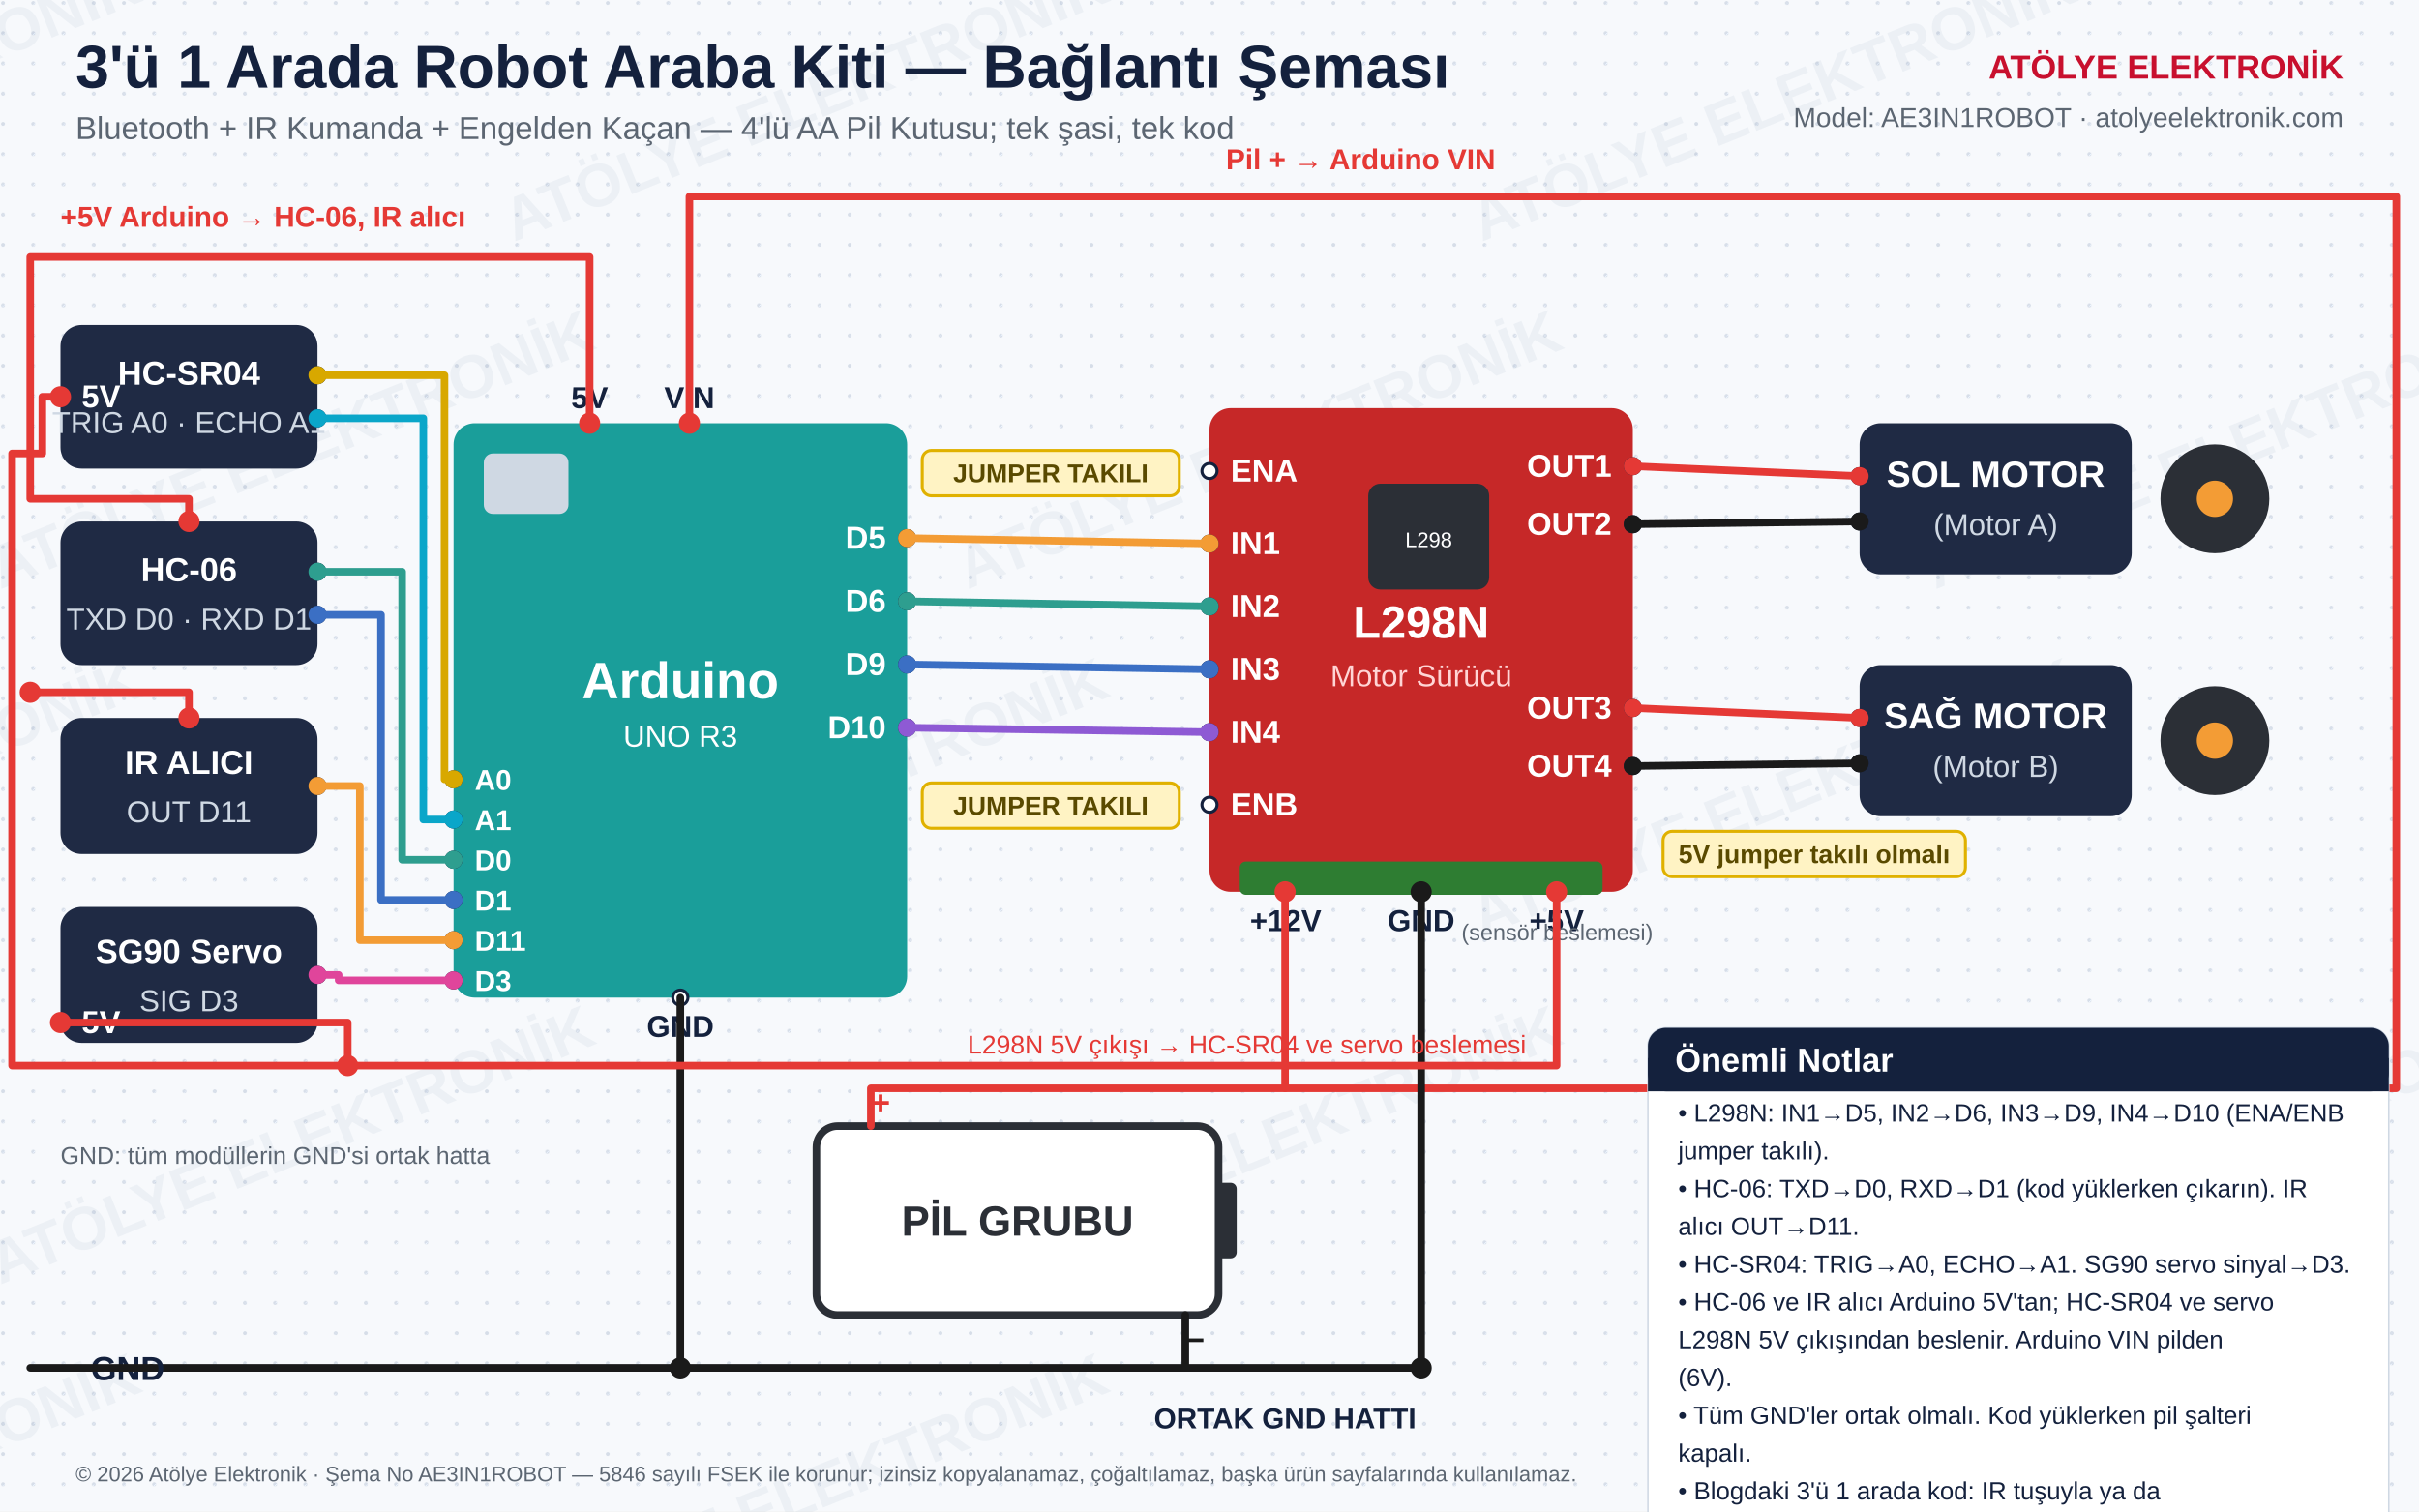
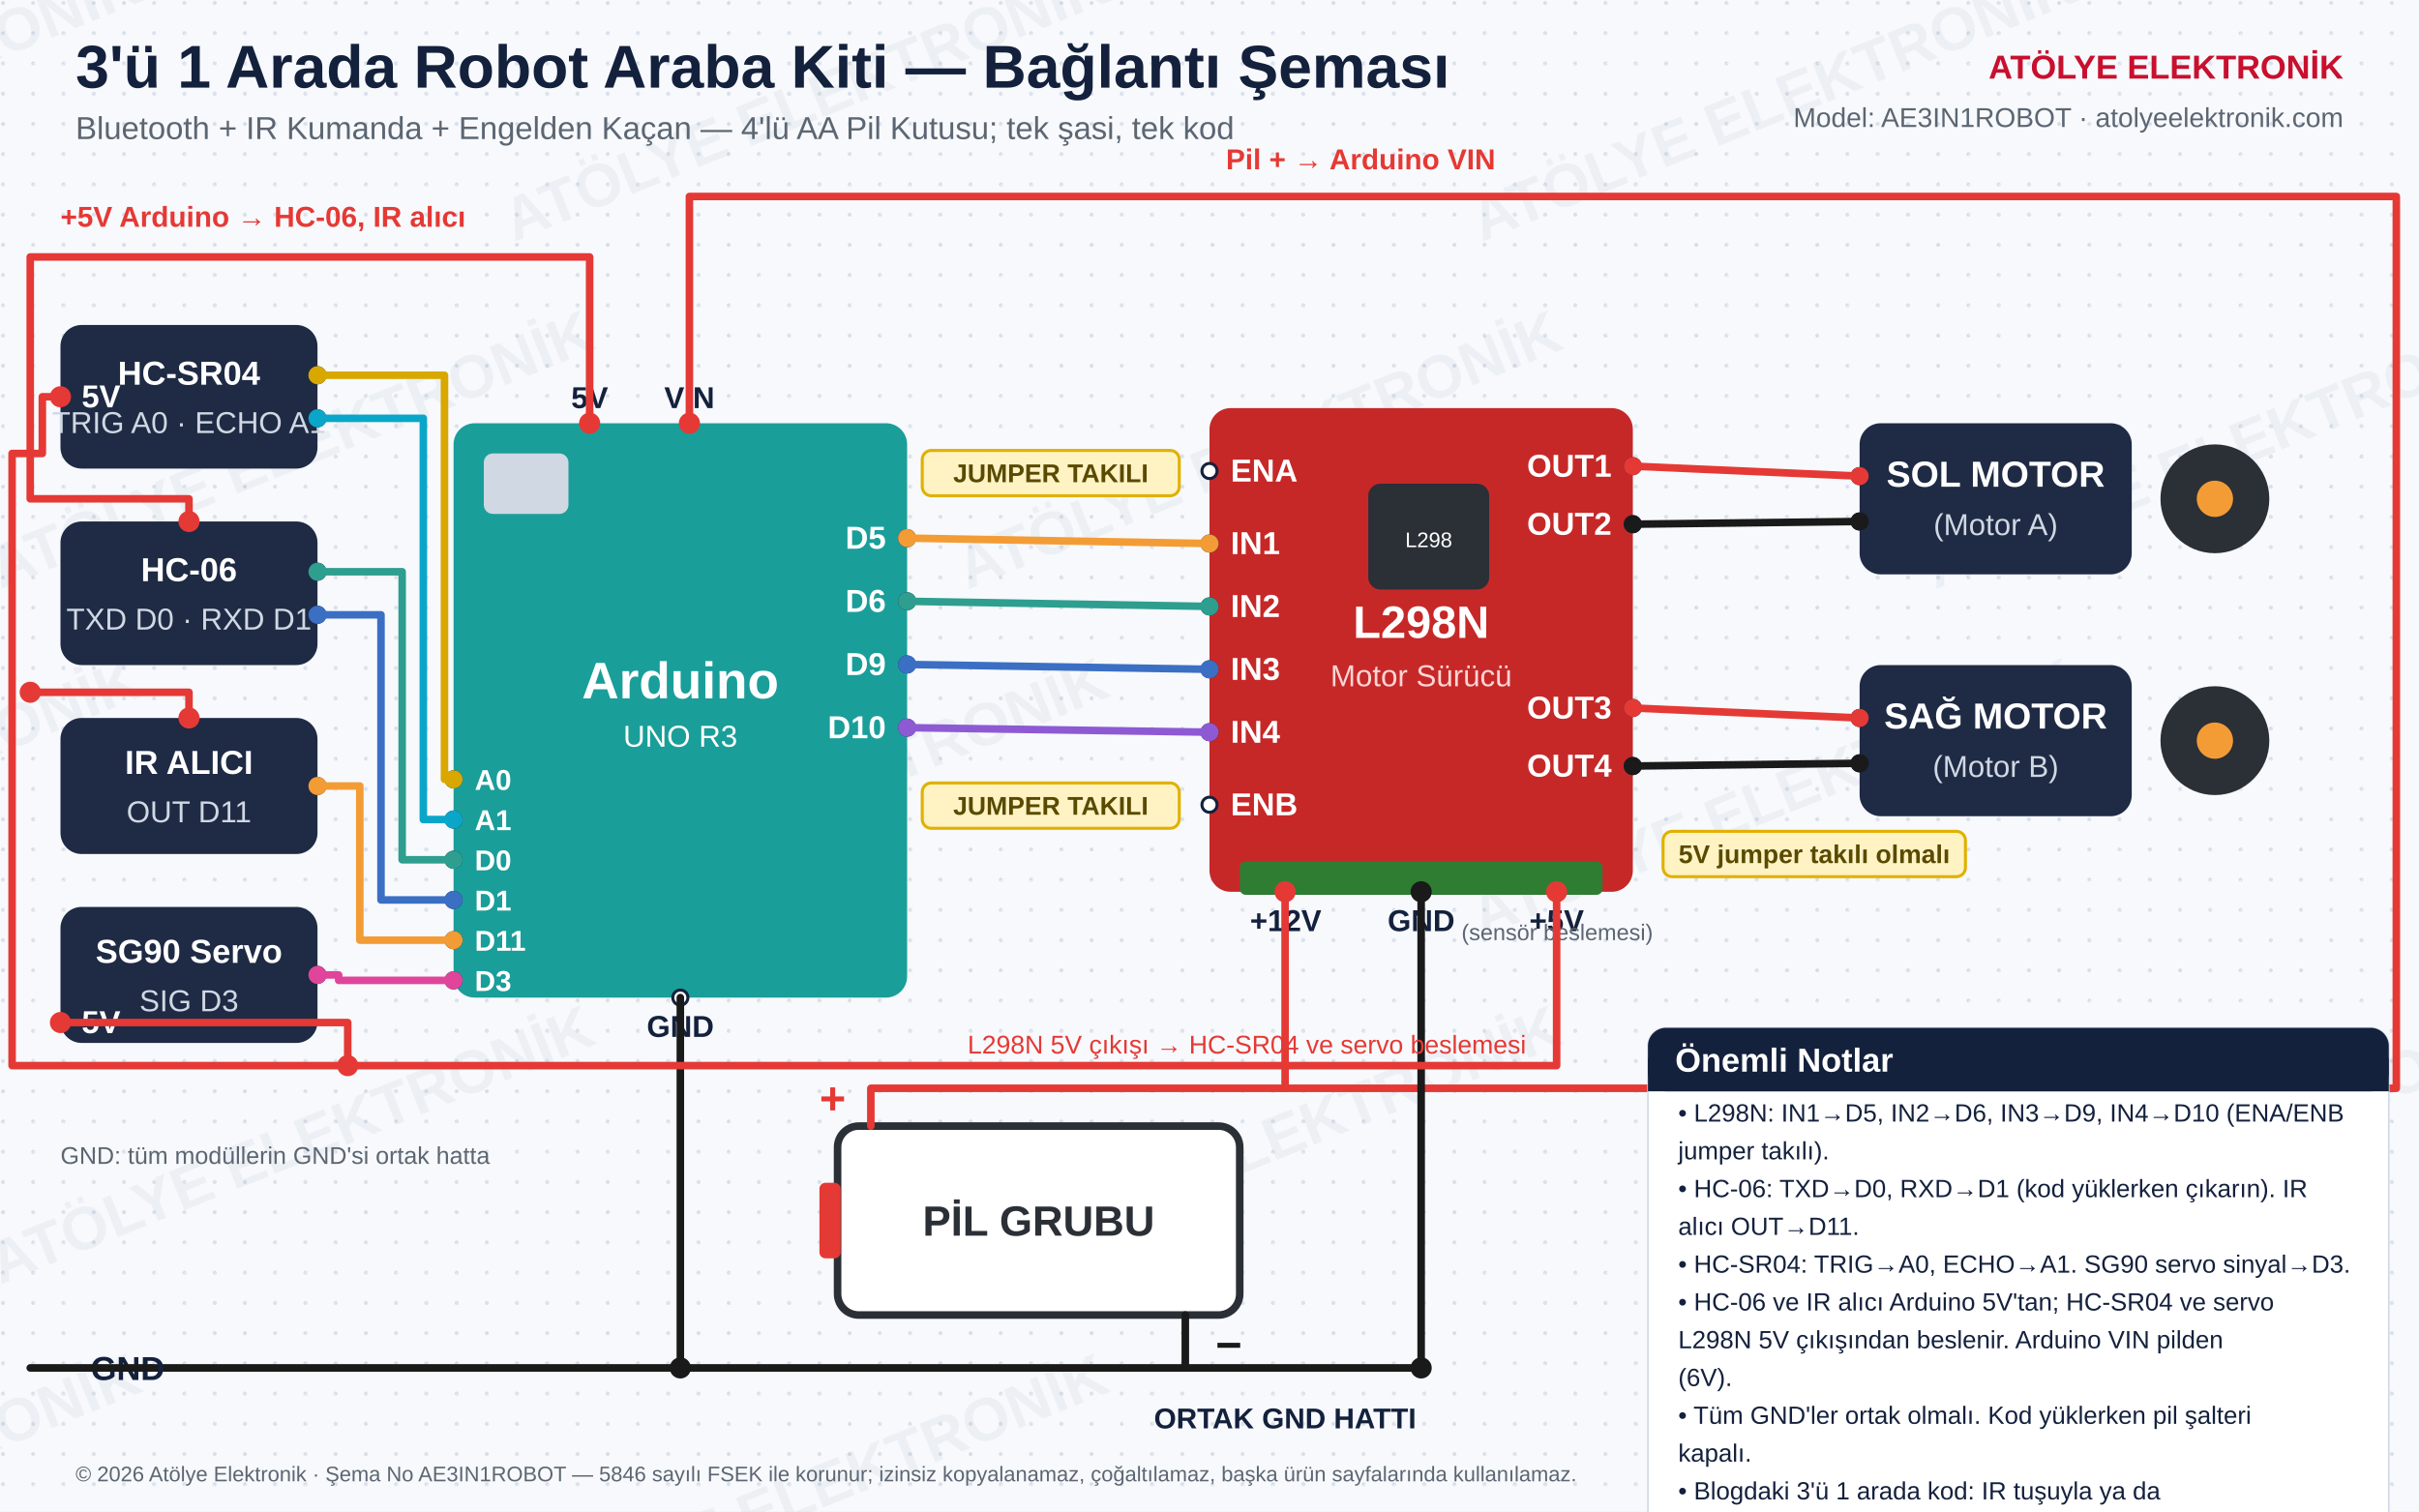
<svg xmlns="http://www.w3.org/2000/svg" width="1600" height="1000" viewBox="0 0 1600 1000" font-family="Segoe UI, Arial, sans-serif">
  <defs>
    <pattern id="dots" width="20" height="20" patternUnits="userSpaceOnUse">
      <circle cx="2" cy="2" r="1.3" fill="#d6dde8" />
    </pattern>
  </defs>
  <rect width="1600" height="1000" fill="#f7f9fc" />
  <rect width="1600" height="1000" fill="url(#dots)" />
  <g opacity="0.045" font-weight="800" font-size="40" fill="#003360">
    <text x="-300" y="160" transform="rotate(-22 -300 160)">ATÖLYE ELEKTRONİK</text>
    <text x="340" y="160" transform="rotate(-22 340 160)">ATÖLYE ELEKTRONİK</text>
    <text x="980" y="160" transform="rotate(-22 980 160)">ATÖLYE ELEKTRONİK</text>
    <text x="1620" y="160" transform="rotate(-22 1620 160)">ATÖLYE ELEKTRONİK</text>
    <text x="0" y="390" transform="rotate(-22 0 390)">ATÖLYE ELEKTRONİK</text>
    <text x="640" y="390" transform="rotate(-22 640 390)">ATÖLYE ELEKTRONİK</text>
    <text x="1280" y="390" transform="rotate(-22 1280 390)">ATÖLYE ELEKTRONİK</text>
    <text x="-300" y="620" transform="rotate(-22 -300 620)">ATÖLYE ELEKTRONİK</text>
    <text x="340" y="620" transform="rotate(-22 340 620)">ATÖLYE ELEKTRONİK</text>
    <text x="980" y="620" transform="rotate(-22 980 620)">ATÖLYE ELEKTRONİK</text>
    <text x="1620" y="620" transform="rotate(-22 1620 620)">ATÖLYE ELEKTRONİK</text>
    <text x="0" y="850" transform="rotate(-22 0 850)">ATÖLYE ELEKTRONİK</text>
    <text x="640" y="850" transform="rotate(-22 640 850)">ATÖLYE ELEKTRONİK</text>
    <text x="1280" y="850" transform="rotate(-22 1280 850)">ATÖLYE ELEKTRONİK</text>
    <text x="-300" y="1080" transform="rotate(-22 -300 1080)">ATÖLYE ELEKTRONİK</text>
    <text x="340" y="1080" transform="rotate(-22 340 1080)">ATÖLYE ELEKTRONİK</text>
    <text x="980" y="1080" transform="rotate(-22 980 1080)">ATÖLYE ELEKTRONİK</text>
    <text x="1620" y="1080" transform="rotate(-22 1620 1080)">ATÖLYE ELEKTRONİK</text>
  </g>
  <text x="50" y="58" font-size="40" font-weight="800" fill="#14213d">3'ü 1 Arada Robot Araba Kiti — Bağlantı Şeması</text>
  <text x="50" y="92" font-size="21" fill="#5c6672">Bluetooth + IR Kumanda + Engelden Kaçan — 4'lü AA Pil Kutusu; tek şasi, tek kod</text>
  <text x="1550" y="52" text-anchor="end" font-size="22" font-weight="800" fill="#c8102e">ATÖLYE ELEKTRONİK</text>
  <text x="1550" y="84" text-anchor="end" font-size="18" fill="#5c6672">Model: AE3IN1ROBOT · atolyeelektronik.com</text>
  <rect x="300" y="280" width="300" height="380" rx="14" fill="#1a9e9a" />
  <text x="450.0" y="462.0" text-anchor="middle" font-size="34" font-weight="700" fill="#fff">Arduino</text>
  <text x="450.0" y="494.0" text-anchor="middle" font-size="20" fill="#ffffff">UNO R3</text>
  <text x="586" y="363.0" text-anchor="end" font-size="21" font-weight="700" fill="#fff">D5</text>
  <circle cx="600" cy="356.0" r="5" fill="#fff" stroke="#14213d" stroke-width="2" />
  <text x="586" y="404.8" text-anchor="end" font-size="21" font-weight="700" fill="#fff">D6</text>
  <circle cx="600" cy="397.8" r="5" fill="#fff" stroke="#14213d" stroke-width="2" />
  <text x="586" y="446.6" text-anchor="end" font-size="21" font-weight="700" fill="#fff">D9</text>
  <circle cx="600" cy="439.6" r="5" fill="#fff" stroke="#14213d" stroke-width="2" />
  <text x="586" y="488.4" text-anchor="end" font-size="21" font-weight="700" fill="#fff">D10</text>
  <circle cx="600" cy="481.4" r="5" fill="#fff" stroke="#14213d" stroke-width="2" />
  <text x="390.0" y="270" text-anchor="middle" font-size="20" font-weight="700" fill="#14213d">5V</text>
  <circle cx="390.0" cy="280" r="5" fill="#fff" stroke="#14213d" stroke-width="2" />
  <text x="456.0" y="270" text-anchor="middle" font-size="20" font-weight="700" fill="#14213d">VIN</text>
  <circle cx="456.0" cy="280" r="5" fill="#fff" stroke="#14213d" stroke-width="2" />
  <text x="450.0" y="686" text-anchor="middle" font-size="20" font-weight="700" fill="#14213d">GND</text>
  <circle cx="450.0" cy="660" r="5" fill="#fff" stroke="#14213d" stroke-width="2" />
  <rect x="320" y="300" width="56" height="40" rx="6" fill="#cfd8e3" />
  <rect x="800" y="270" width="280" height="320" rx="14" fill="#c62828" />
  <text x="940.0" y="422.0" text-anchor="middle" font-size="30" font-weight="700" fill="#fff">L298N</text>
  <text x="940.0" y="454.0" text-anchor="middle" font-size="20" fill="#ffd5d5">Motor Sürücü</text>
  <text x="814" y="318.6" font-size="21" font-weight="700" fill="#fff">ENA</text>
  <circle cx="800" cy="311.6" r="5" fill="#fff" stroke="#14213d" stroke-width="2" />
  <text x="814" y="366.6" font-size="21" font-weight="700" fill="#fff">IN1</text>
  <circle cx="800" cy="359.6" r="5" fill="#fff" stroke="#14213d" stroke-width="2" />
  <text x="814" y="408.2" font-size="21" font-weight="700" fill="#fff">IN2</text>
  <circle cx="800" cy="401.2" r="5" fill="#fff" stroke="#14213d" stroke-width="2" />
  <text x="814" y="449.8" font-size="21" font-weight="700" fill="#fff">IN3</text>
  <circle cx="800" cy="442.8" r="5" fill="#fff" stroke="#14213d" stroke-width="2" />
  <text x="814" y="491.4" font-size="21" font-weight="700" fill="#fff">IN4</text>
  <circle cx="800" cy="484.4" r="5" fill="#fff" stroke="#14213d" stroke-width="2" />
  <text x="814" y="539.4" font-size="21" font-weight="700" fill="#fff">ENB</text>
  <circle cx="800" cy="532.4" r="5" fill="#fff" stroke="#14213d" stroke-width="2" />
  <text x="1066" y="315.4" text-anchor="end" font-size="21" font-weight="700" fill="#fff">OUT1</text>
  <circle cx="1080" cy="308.4" r="5" fill="#fff" stroke="#14213d" stroke-width="2" />
  <text x="1066" y="353.8" text-anchor="end" font-size="21" font-weight="700" fill="#fff">OUT2</text>
  <circle cx="1080" cy="346.8" r="5" fill="#fff" stroke="#14213d" stroke-width="2" />
  <text x="1066" y="475.4" text-anchor="end" font-size="21" font-weight="700" fill="#fff">OUT3</text>
  <circle cx="1080" cy="468.4" r="5" fill="#fff" stroke="#14213d" stroke-width="2" />
  <text x="1066" y="513.8" text-anchor="end" font-size="21" font-weight="700" fill="#fff">OUT4</text>
  <circle cx="1080" cy="506.8" r="5" fill="#fff" stroke="#14213d" stroke-width="2" />
  <text x="850.4" y="616" text-anchor="middle" font-size="20" font-weight="700" fill="#14213d">+12V</text>
  <circle cx="850.4" cy="590" r="5" fill="#fff" stroke="#14213d" stroke-width="2" />
  <text x="940.0" y="616" text-anchor="middle" font-size="20" font-weight="700" fill="#14213d">GND</text>
  <circle cx="940.0" cy="590" r="5" fill="#fff" stroke="#14213d" stroke-width="2" />
  <text x="1029.6" y="616" text-anchor="middle" font-size="20" font-weight="700" fill="#14213d">+5V</text>
  <circle cx="1029.6" cy="590" r="5" fill="#fff" stroke="#14213d" stroke-width="2" />
  <rect x="905" y="320" width="80" height="70" rx="8" fill="#2b2f36" />
  <text x="945" y="362" text-anchor="middle" font-size="14" fill="#fff">L298</text>
  <rect x="820" y="570" width="240" height="22" rx="4" fill="#2e7d32" />
  <rect x="610" y="298" width="170" height="30" rx="6" fill="#fff3c4" stroke="#e0b100" stroke-width="2" />
  <text x="695.0" y="319" text-anchor="middle" font-size="17" font-weight="700" fill="#5a4a00">JUMPER TAKILI</text>
  <rect x="610" y="518" width="170" height="30" rx="6" fill="#fff3c4" stroke="#e0b100" stroke-width="2" />
  <text x="695.0" y="539" text-anchor="middle" font-size="17" font-weight="700" fill="#5a4a00">JUMPER TAKILI</text>
  <rect x="1100" y="550" width="200" height="30" rx="6" fill="#fff3c4" stroke="#e0b100" stroke-width="2" />
  <text x="1200.0" y="571" text-anchor="middle" font-size="17" font-weight="700" fill="#5a4a00">5V jumper takılı olmalı</text>
  <text x="1030" y="622" text-anchor="middle" font-size="15" font-weight="500" fill="#5c6672">(sensör beslemesi)</text>
  <rect x="1230" y="280" width="180" height="100" rx="14" fill="#1f2a44" />
  <text x="1320.0" y="322.0" text-anchor="middle" font-size="24" font-weight="700" fill="#fff">SOL MOTOR</text>
  <text x="1320.0" y="354.0" text-anchor="middle" font-size="20" fill="#cfd8e3">(Motor A)</text>
  <text x="1244" y="322.0" font-size="21" font-weight="700" fill="#fff" />
  <circle cx="1230" cy="315.0" r="5" fill="#fff" stroke="#14213d" stroke-width="2" />
  <text x="1244" y="352.0" font-size="21" font-weight="700" fill="#fff"> </text>
  <circle cx="1230" cy="345.0" r="5" fill="#fff" stroke="#14213d" stroke-width="2" />
  <circle cx="1465" cy="330" r="36" fill="#2b2f36" />
  <circle cx="1465" cy="330" r="12" fill="#f39c35" />
  <rect x="1230" y="440" width="180" height="100" rx="14" fill="#1f2a44" />
  <text x="1320.0" y="482.0" text-anchor="middle" font-size="24" font-weight="700" fill="#fff">SAĞ MOTOR</text>
  <text x="1320.0" y="514.0" text-anchor="middle" font-size="20" fill="#cfd8e3">(Motor B)</text>
  <text x="1244" y="482.0" font-size="21" font-weight="700" fill="#fff" />
  <circle cx="1230" cy="475.0" r="5" fill="#fff" stroke="#14213d" stroke-width="2" />
  <text x="1244" y="512.0" font-size="21" font-weight="700" fill="#fff"> </text>
  <circle cx="1230" cy="505.0" r="5" fill="#fff" stroke="#14213d" stroke-width="2" />
  <circle cx="1465" cy="490" r="36" fill="#2b2f36" />
  <circle cx="1465" cy="490" r="12" fill="#f39c35" />
-   <rect x="540" y="745" width="266" height="125" rx="14" fill="#fff" stroke="#2b2f36" stroke-width="5" />
-   <rect x="804" y="782.5" width="14" height="50.0" rx="4" fill="#2b2f36" />
-   <text x="673.0" y="817.5" text-anchor="middle" font-size="28" font-weight="800" fill="#2b2f36">PİL GRUBU</text>
-   <text x="576" y="737" font-size="22" font-weight="700" fill="#e53935">+</text>
-   <text x="784" y="894" font-size="22" font-weight="700" fill="#1a1a1a">−</text>
+   <rect x="554" y="745" width="266" height="125" rx="14" fill="#fff" stroke="#2b2f36" stroke-width="5" />
+   <rect x="542" y="782.5" width="14" height="50.0" rx="4" fill="#e53935" />
+   <text x="687.0" y="817.5" text-anchor="middle" font-size="28" font-weight="800" fill="#2b2f36">PİL GRUBU</text>
+   <text x="542" y="737" font-size="30" font-weight="800" fill="#e53935">+</text>
+   <text x="804" y="900" font-size="30" font-weight="800" fill="#1a1a1a">−</text>
  <path d="M 600 356.0 L 800 359.6" fill="none" stroke="#f39c35" stroke-width="5" stroke-linejoin="round" stroke-linecap="round" />
  <circle cx="600" cy="356.0" r="6" fill="#f39c35" />
  <circle cx="800" cy="359.6" r="6" fill="#f39c35" />
  <path d="M 600 397.8 L 800 401.2" fill="none" stroke="#2e9e8f" stroke-width="5" stroke-linejoin="round" stroke-linecap="round" />
  <circle cx="600" cy="397.8" r="6" fill="#2e9e8f" />
  <circle cx="800" cy="401.2" r="6" fill="#2e9e8f" />
  <path d="M 600 439.6 L 800 442.8" fill="none" stroke="#3b6fc4" stroke-width="5" stroke-linejoin="round" stroke-linecap="round" />
  <circle cx="600" cy="439.6" r="6" fill="#3b6fc4" />
  <circle cx="800" cy="442.8" r="6" fill="#3b6fc4" />
  <path d="M 600 481.4 L 800 484.4" fill="none" stroke="#8e5ad4" stroke-width="5" stroke-linejoin="round" stroke-linecap="round" />
  <circle cx="600" cy="481.4" r="6" fill="#8e5ad4" />
  <circle cx="800" cy="484.4" r="6" fill="#8e5ad4" />
  <path d="M 1080 308.4 L 1230 315.0" fill="none" stroke="#e53935" stroke-width="5" stroke-linejoin="round" stroke-linecap="round" />
  <circle cx="1080" cy="308.4" r="6" fill="#e53935" />
  <circle cx="1230" cy="315.0" r="6" fill="#e53935" />
  <path d="M 1080 346.8 L 1230 345.0" fill="none" stroke="#1a1a1a" stroke-width="5" stroke-linejoin="round" stroke-linecap="round" />
  <circle cx="1080" cy="346.8" r="6" fill="#1a1a1a" />
  <circle cx="1230" cy="345.0" r="6" fill="#1a1a1a" />
  <path d="M 1080 468.4 L 1230 475.0" fill="none" stroke="#e53935" stroke-width="5" stroke-linejoin="round" stroke-linecap="round" />
  <circle cx="1080" cy="468.4" r="6" fill="#e53935" />
  <circle cx="1230" cy="475.0" r="6" fill="#e53935" />
  <path d="M 1080 506.8 L 1230 505.0" fill="none" stroke="#1a1a1a" stroke-width="5" stroke-linejoin="round" stroke-linecap="round" />
  <circle cx="1080" cy="506.8" r="6" fill="#1a1a1a" />
  <circle cx="1230" cy="505.0" r="6" fill="#1a1a1a" />
  <path d="M 576 745 L 576 720 L 850 720 L 850 590" fill="none" stroke="#e53935" stroke-width="5" stroke-linejoin="round" stroke-linecap="round" />
  <circle cx="850" cy="590" r="7" fill="#e53935" />
  <path d="M 850 720 L 1585 720 L 1585 130 L 456 130 L 456 280" fill="none" stroke="#e53935" stroke-width="5" stroke-linejoin="round" stroke-linecap="round" />
  <circle cx="456" cy="280" r="7" fill="#e53935" />
  <text x="900" y="112" text-anchor="middle" font-size="19" font-weight="700" fill="#e53935">Pil + → Arduino VIN</text>
  <path d="M 784 870 L 784 905 L 100 905" fill="none" stroke="#1a1a1a" stroke-width="5" stroke-linejoin="round" stroke-linecap="round" />
  <path d="M 784 905 L 940 905 L 940 590" fill="none" stroke="#1a1a1a" stroke-width="5" stroke-linejoin="round" stroke-linecap="round" />
  <circle cx="940" cy="590" r="7" fill="#1a1a1a" />
  <path d="M 450 660 L 450 905" fill="none" stroke="#1a1a1a" stroke-width="5" stroke-linejoin="round" stroke-linecap="round" />
  <circle cx="450" cy="905" r="7" fill="#1a1a1a" />
  <circle cx="940" cy="905" r="7" fill="#1a1a1a" />
  <text x="60" y="913" text-anchor="start" font-size="22" font-weight="700" fill="#14213d">GND</text>
  <text x="850" y="945" text-anchor="middle" font-size="19" font-weight="700" fill="#14213d">ORTAK GND HATTI</text>
  <rect x="40" y="215" width="170" height="95" rx="14" fill="#1f2a44" />
  <text x="125.0" y="254.5" text-anchor="middle" font-size="22" font-weight="700" fill="#fff">HC-SR04</text>
  <text x="125.0" y="286.5" text-anchor="middle" font-size="20" fill="#cfd8e3">TRIG A0 · ECHO A1</text>
  <text x="196" y="255.25" text-anchor="end" font-size="21" font-weight="700" fill="#fff" />
  <circle cx="210" cy="248.25" r="5" fill="#fff" stroke="#14213d" stroke-width="2" />
  <text x="196" y="283.75" text-anchor="end" font-size="21" font-weight="700" fill="#fff"> </text>
  <circle cx="210" cy="276.75" r="5" fill="#fff" stroke="#14213d" stroke-width="2" />
  <text x="54" y="269.5" font-size="21" font-weight="700" fill="#fff">5V</text>
  <circle cx="40" cy="262.5" r="5" fill="#fff" stroke="#14213d" stroke-width="2" />
  <rect x="40" y="345" width="170" height="95" rx="14" fill="#1f2a44" />
  <text x="125.0" y="384.5" text-anchor="middle" font-size="22" font-weight="700" fill="#fff">HC-06</text>
  <text x="125.0" y="416.5" text-anchor="middle" font-size="20" fill="#cfd8e3">TXD D0 · RXD D1</text>
  <text x="196" y="385.25" text-anchor="end" font-size="21" font-weight="700" fill="#fff" />
  <circle cx="210" cy="378.25" r="5" fill="#fff" stroke="#14213d" stroke-width="2" />
  <text x="196" y="413.75" text-anchor="end" font-size="21" font-weight="700" fill="#fff"> </text>
  <circle cx="210" cy="406.75" r="5" fill="#fff" stroke="#14213d" stroke-width="2" />
  <rect x="40" y="475" width="170" height="90" rx="14" fill="#1f2a44" />
  <text x="125.0" y="512.0" text-anchor="middle" font-size="22" font-weight="700" fill="#fff">IR ALICI</text>
  <text x="125.0" y="544.0" text-anchor="middle" font-size="20" fill="#cfd8e3">OUT D11</text>
  <text x="196" y="527.0" text-anchor="end" font-size="21" font-weight="700" fill="#fff" />
  <circle cx="210" cy="520.0" r="5" fill="#fff" stroke="#14213d" stroke-width="2" />
  <rect x="40" y="600" width="170" height="90" rx="14" fill="#1f2a44" />
  <text x="125.0" y="637.0" text-anchor="middle" font-size="22" font-weight="700" fill="#fff">SG90 Servo</text>
  <text x="125.0" y="669.0" text-anchor="middle" font-size="20" fill="#cfd8e3">SIG D3</text>
  <text x="196" y="652.0" text-anchor="end" font-size="21" font-weight="700" fill="#fff" />
  <circle cx="210" cy="645.0" r="5" fill="#fff" stroke="#14213d" stroke-width="2" />
  <text x="54" y="683.5" font-size="21" font-weight="700" fill="#fff">5V</text>
  <circle cx="40" cy="676.5" r="5" fill="#fff" stroke="#14213d" stroke-width="2" />
  <text x="314" y="522.6" font-size="19" font-weight="700" fill="#fff">A0</text>
  <circle cx="300" cy="515.6" r="5" fill="#fff" stroke="#14213d" stroke-width="2" />
  <text x="314" y="549.2" font-size="19" font-weight="700" fill="#fff">A1</text>
  <circle cx="300" cy="542.2" r="5" fill="#fff" stroke="#14213d" stroke-width="2" />
  <text x="314" y="575.8" font-size="19" font-weight="700" fill="#fff">D0</text>
  <circle cx="300" cy="568.8" r="5" fill="#fff" stroke="#14213d" stroke-width="2" />
  <text x="314" y="602.4" font-size="19" font-weight="700" fill="#fff">D1</text>
  <circle cx="300" cy="595.4" r="5" fill="#fff" stroke="#14213d" stroke-width="2" />
  <text x="314" y="629.0" font-size="19" font-weight="700" fill="#fff">D11</text>
  <circle cx="300" cy="622.0" r="5" fill="#fff" stroke="#14213d" stroke-width="2" />
  <text x="314" y="655.6" font-size="19" font-weight="700" fill="#fff">D3</text>
  <circle cx="300" cy="648.6" r="5" fill="#fff" stroke="#14213d" stroke-width="2" />
  <path d="M 210 248.25 L 294 248.25 L 294 515.6 L 300 515.6" fill="none" stroke="#d8a800" stroke-width="5" stroke-linejoin="round" stroke-linecap="round" />
  <circle cx="210" cy="248.25" r="6" fill="#d8a800" />
  <circle cx="300" cy="515.6" r="6" fill="#d8a800" />
  <path d="M 210 276.75 L 280 276.75 L 280 542.2 L 300 542.2" fill="none" stroke="#0aa6c9" stroke-width="5" stroke-linejoin="round" stroke-linecap="round" />
  <circle cx="210" cy="276.75" r="6" fill="#0aa6c9" />
  <circle cx="300" cy="542.2" r="6" fill="#0aa6c9" />
  <path d="M 210 378.25 L 266 378.25 L 266 568.8 L 300 568.8" fill="none" stroke="#2e9e8f" stroke-width="5" stroke-linejoin="round" stroke-linecap="round" />
  <circle cx="210" cy="378.25" r="6" fill="#2e9e8f" />
  <circle cx="300" cy="568.8" r="6" fill="#2e9e8f" />
  <path d="M 210 406.75 L 252 406.75 L 252 595.4 L 300 595.4" fill="none" stroke="#3b6fc4" stroke-width="5" stroke-linejoin="round" stroke-linecap="round" />
  <circle cx="210" cy="406.75" r="6" fill="#3b6fc4" />
  <circle cx="300" cy="595.4" r="6" fill="#3b6fc4" />
  <path d="M 210 520.0 L 238 520 L 238 622 L 300 622.0" fill="none" stroke="#f39c35" stroke-width="5" stroke-linejoin="round" stroke-linecap="round" />
  <circle cx="210" cy="520.0" r="6" fill="#f39c35" />
  <circle cx="300" cy="622.0" r="6" fill="#f39c35" />
  <path d="M 210 645.0 L 224 645 L 224 648.6 L 300 648.6" fill="none" stroke="#e0459b" stroke-width="5" stroke-linejoin="round" stroke-linecap="round" />
  <circle cx="210" cy="645.0" r="6" fill="#e0459b" />
  <circle cx="300" cy="648.6" r="6" fill="#e0459b" />
  <path d="M 125 345 L 125 330 L 20 330 L 20 170 L 390 170 L 390 280" fill="none" stroke="#e53935" stroke-width="5" stroke-linejoin="round" stroke-linecap="round" />
  <circle cx="390" cy="280" r="7" fill="#e53935" />
  <circle cx="125" cy="345" r="7" fill="#e53935" />
  <path d="M 125 475 L 125 458 L 20 458" fill="none" stroke="#e53935" stroke-width="5" stroke-linejoin="round" stroke-linecap="round" />
  <circle cx="125" cy="475" r="7" fill="#e53935" />
  <circle cx="20" cy="458" r="7" fill="#e53935" />
  <text x="40" y="150" text-anchor="start" font-size="19" font-weight="700" fill="#e53935">+5V Arduino → HC-06, IR alıcı</text>
  <path d="M 40 262.5 L 28 262.5 L 28 300 L 8 300 L 8 705 L 230 705 L 230 676.5 L 40 676.5" fill="none" stroke="#e53935" stroke-width="5" stroke-linejoin="round" stroke-linecap="round" />
  <circle cx="40" cy="262.5" r="7" fill="#e53935" />
  <circle cx="40" cy="676.5" r="7" fill="#e53935" />
  <path d="M 230 705 L 1029.6 705 L 1029.6 590" fill="none" stroke="#e53935" stroke-width="5" stroke-linejoin="round" stroke-linecap="round" />
  <circle cx="230" cy="705" r="7" fill="#e53935" />
  <circle cx="1029.6" cy="590" r="7" fill="#e53935" />
  <text x="640" y="697" text-anchor="start" font-size="17" font-weight="500" fill="#e53935">L298N 5V çıkışı → HC-SR04 ve servo beslemesi</text>
  <path d="M 20 905 L 100 905" fill="none" stroke="#1a1a1a" stroke-width="5" stroke-linejoin="round" stroke-linecap="round" />
  <text x="40" y="770" text-anchor="start" font-size="16" font-weight="500" fill="#5c6672">GND: tüm modüllerin GND'si ortak hatta</text>
  <rect x="1090" y="680" width="490" height="352" rx="12" fill="#fff" stroke="#cfd8e3" />
  <rect x="1090" y="680" width="490" height="42" rx="12" fill="#14213d" />
  <rect x="1090" y="700" width="490" height="22" fill="#14213d" />
  <text x="1108" y="709" font-size="22" font-weight="700" fill="#fff">Önemli Notlar</text>
  <text x="1110" y="742" font-size="16.5" fill="#14213d">• L298N: IN1→D5, IN2→D6, IN3→D9, IN4→D10 (ENA/ENB</text>
  <text x="1110" y="767" font-size="16.5" fill="#14213d">   jumper takılı).</text>
  <text x="1110" y="792" font-size="16.5" fill="#14213d">• HC-06: TXD→D0, RXD→D1 (kod yüklerken çıkarın). IR</text>
  <text x="1110" y="817" font-size="16.5" fill="#14213d">   alıcı OUT→D11.</text>
  <text x="1110" y="842" font-size="16.5" fill="#14213d">• HC-SR04: TRIG→A0, ECHO→A1. SG90 servo sinyal→D3.</text>
  <text x="1110" y="867" font-size="16.5" fill="#14213d">• HC-06 ve IR alıcı Arduino 5V'tan; HC-SR04 ve servo</text>
  <text x="1110" y="892" font-size="16.5" fill="#14213d">   L298N 5V çıkışından beslenir. Arduino VIN pilden</text>
  <text x="1110" y="917" font-size="16.5" fill="#14213d">   (6V).</text>
  <text x="1110" y="942" font-size="16.5" fill="#14213d">• Tüm GND'ler ortak olmalı. Kod yüklerken pil şalteri</text>
  <text x="1110" y="967" font-size="16.5" fill="#14213d">   kapalı.</text>
  <text x="1110" y="992" font-size="16.5" fill="#14213d">• Blogdaki 3'ü 1 arada kod: IR tuşuyla ya da</text>
  <text x="1110" y="1017" font-size="16.5" fill="#14213d">   telefondan 'A' ile otonom mod.</text>
  <text x="50" y="980" font-size="14" fill="#5c6672">© 2026 Atölye Elektronik · Şema No AE3IN1ROBOT — 5846 sayılı FSEK ile korunur; izinsiz kopyalanamaz, çoğaltılamaz, başka ürün sayfalarında kullanılamaz.</text>
</svg>
